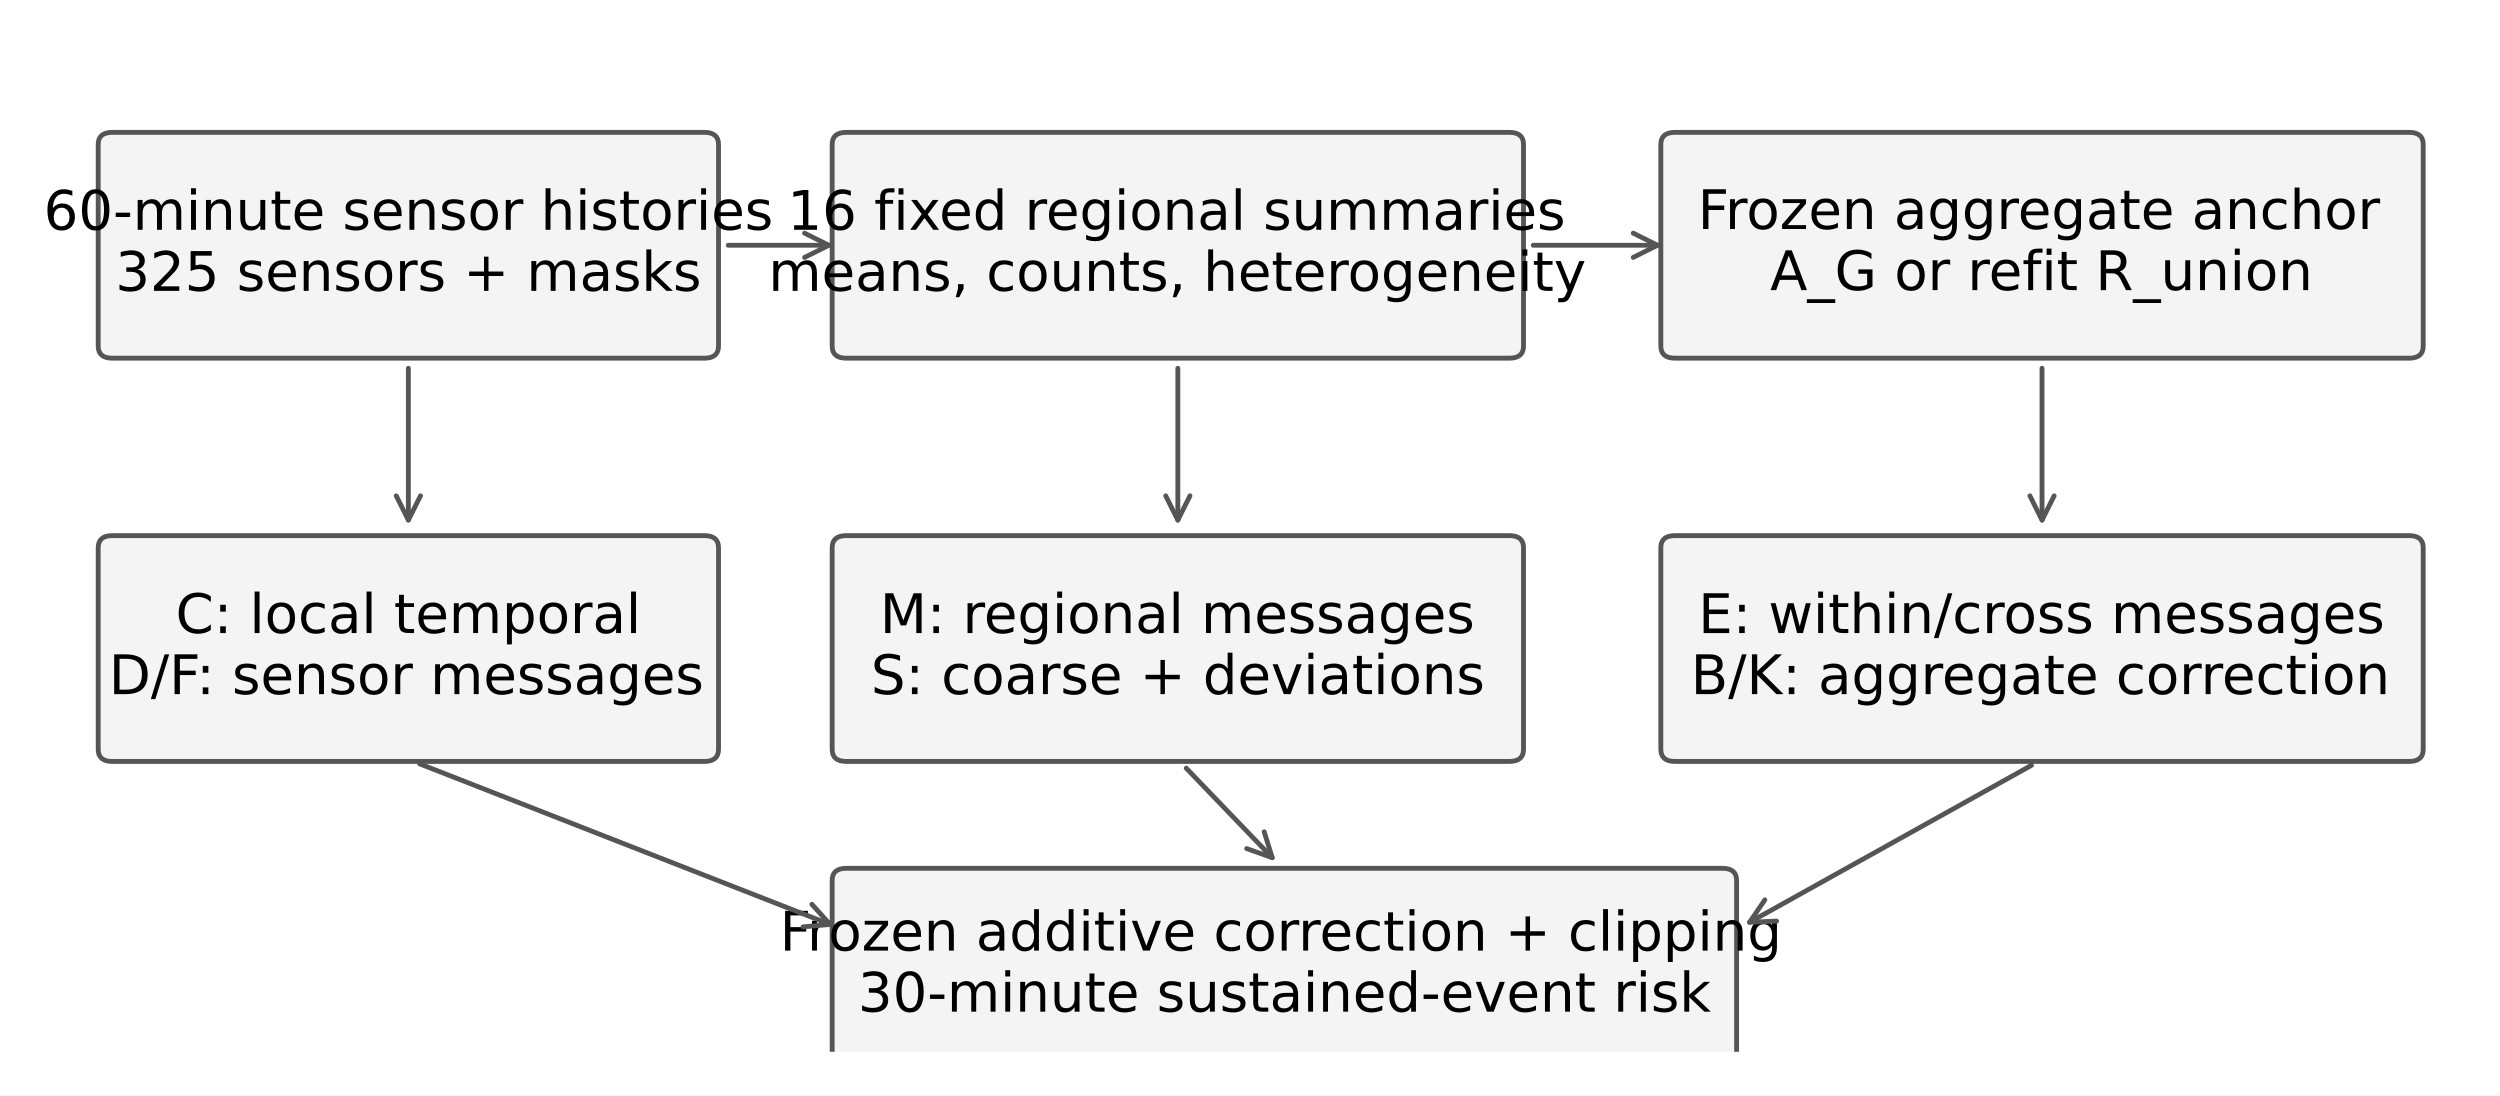
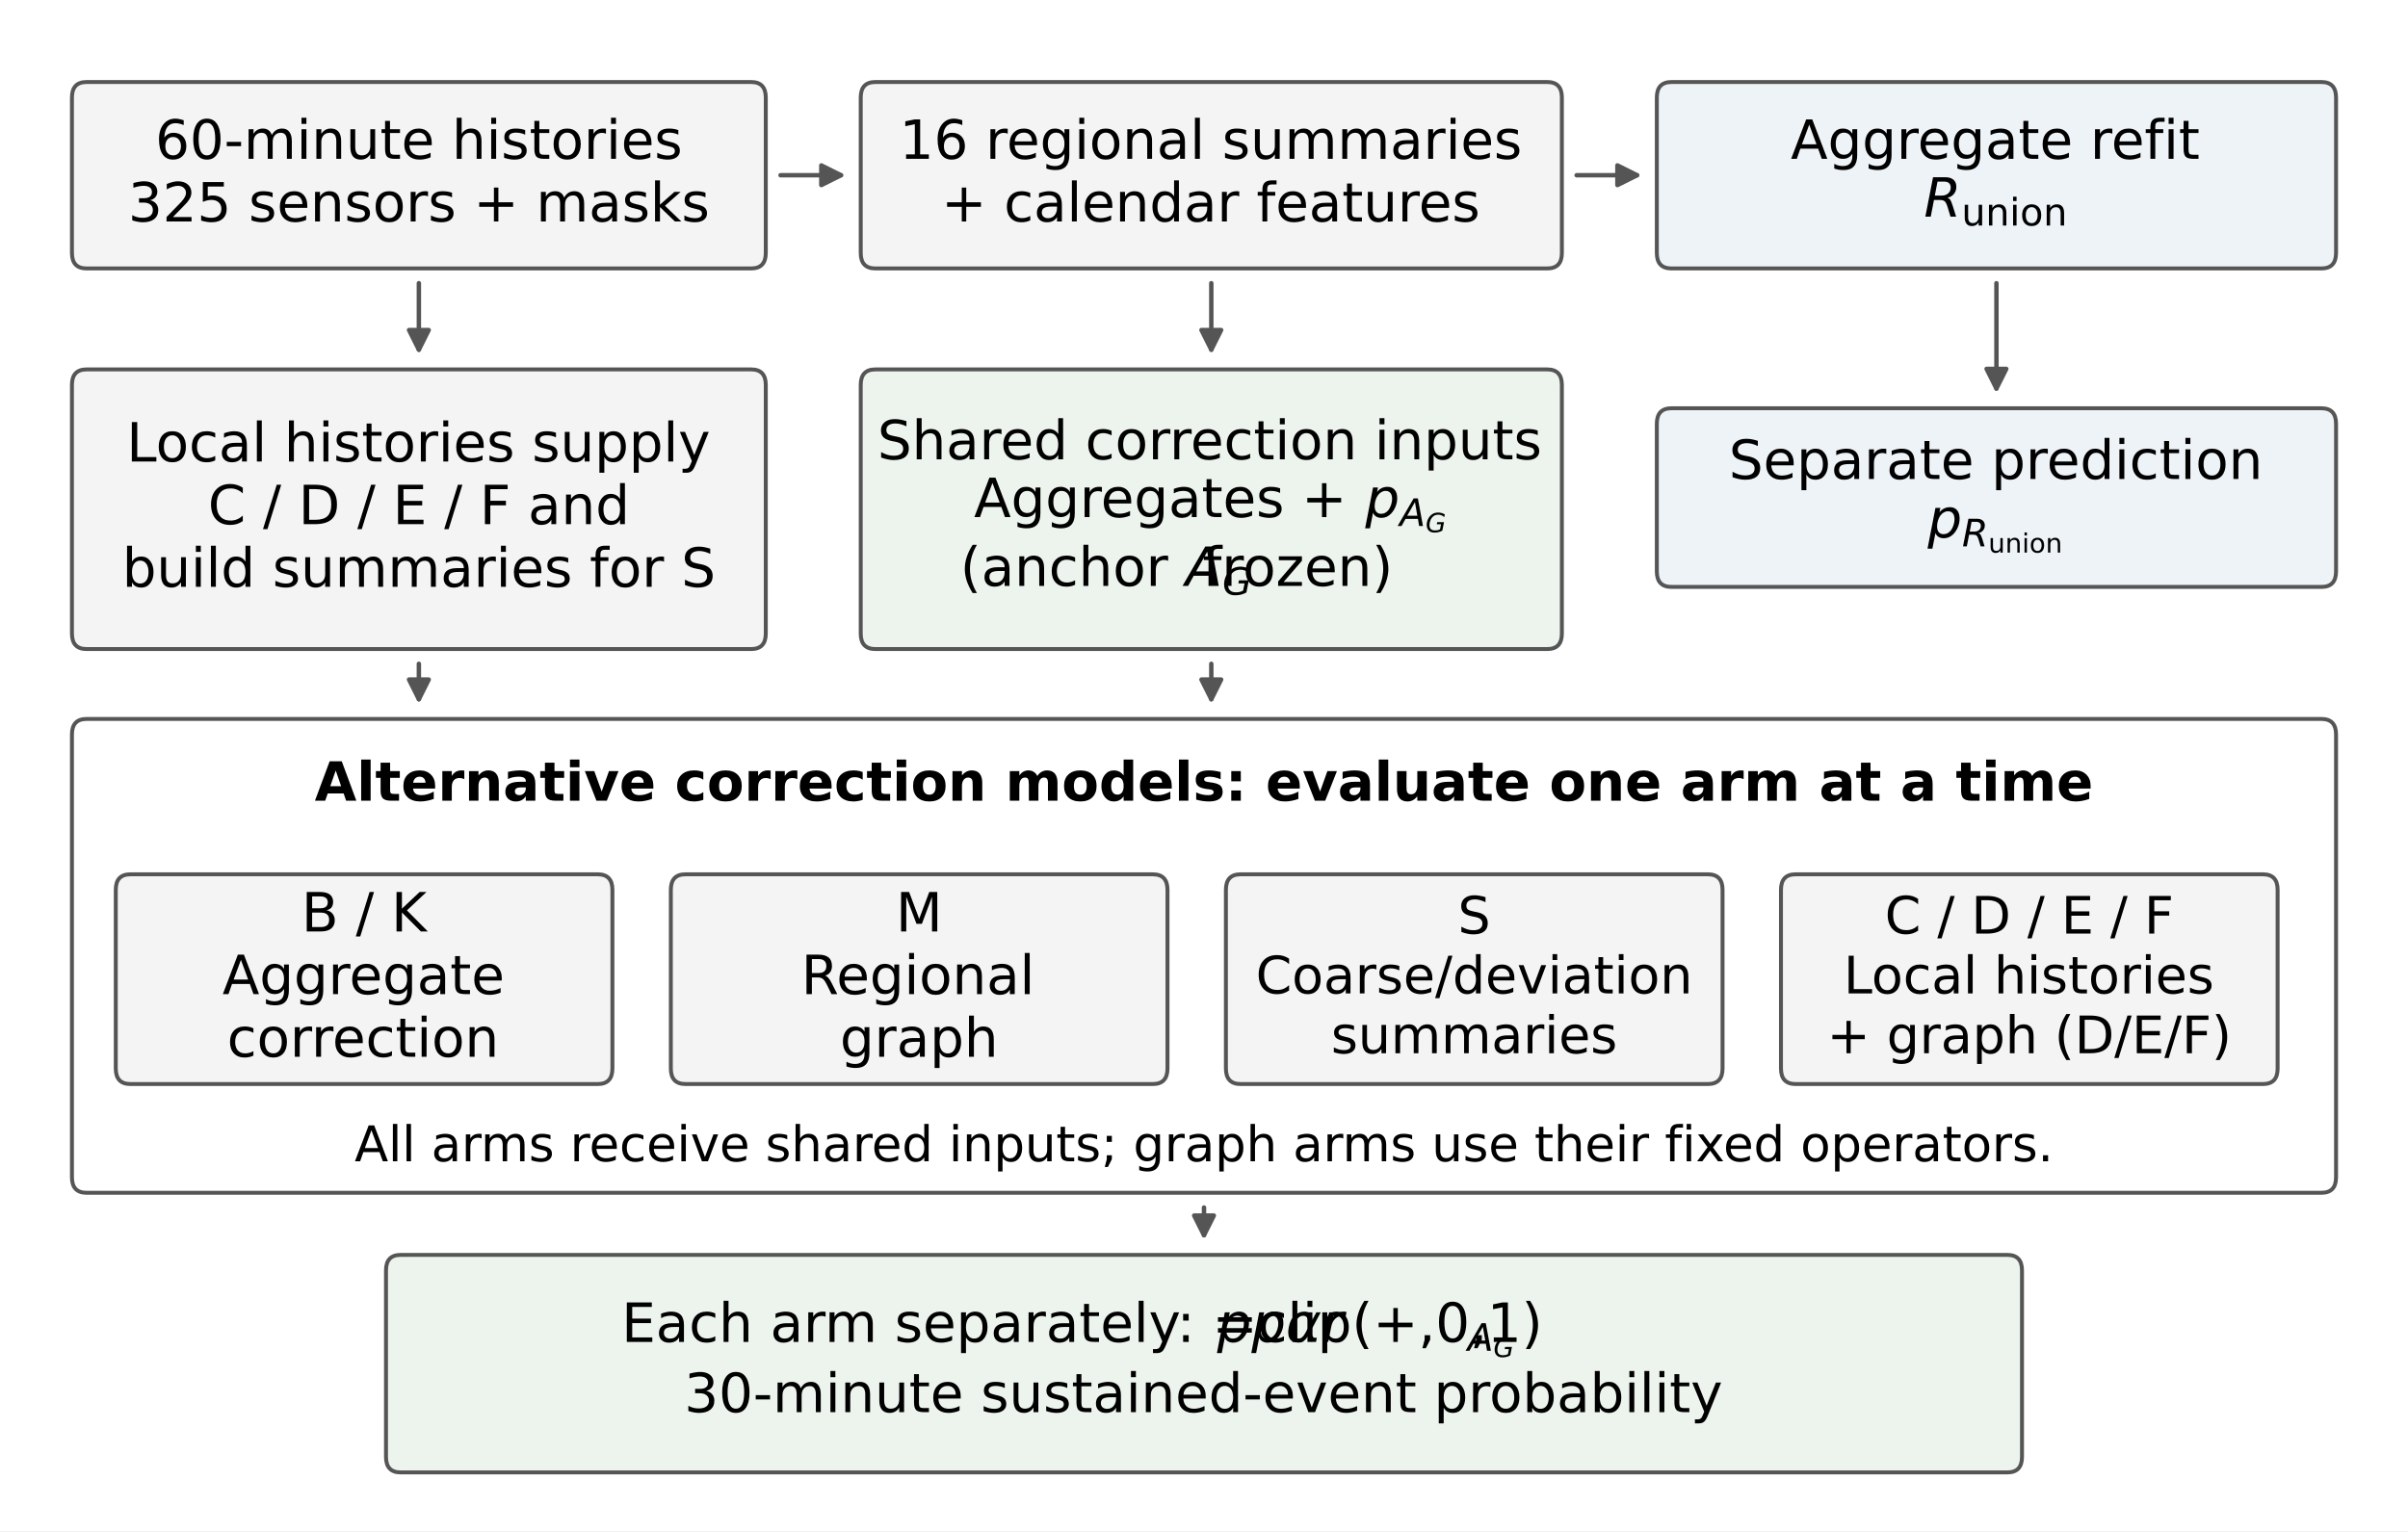
- <svg xmlns="http://www.w3.org/2000/svg" height="180.72pt" version="1.1" viewBox="0 0 412.439 180.72" width="412.439pt">
+ <svg xmlns="http://www.w3.org/2000/svg" height="311.22pt" version="1.1" viewBox="0 0 489.312 311.22" width="489.312pt">
  <defs>
    <style type="text/css">
*{stroke-linecap:butt;stroke-linejoin:round;}
  </style>
  </defs>
  <g id="figure_1">
    <g id="patch_1">
-       <path d="M 0 180.72 L 412.439 180.72 L 412.439 0 L 0 0 z " style="fill:#ffffff;" />
+       <path d="M 0 311.22 L 489.312 311.22 L 489.312 0 L 0 0 z " style="fill:#ffffff;" />
    </g>
    <g id="axes_1">
      <g id="patch_2">
-         <path clip-path="url(#p612718afa0)" d="M 18.545 59.092 L 116.195 59.092 Q 118.539 59.092 118.539 57.096 L 118.539 23.832 Q 118.539 21.836 116.195 21.836 L 18.545 21.836 Q 16.201 21.836 16.201 23.832 L 16.201 57.096 Q 16.201 59.092 18.545 59.092 z " style="fill:#f4f4f4;stroke:#555555;stroke-linejoin:miter;stroke-width:0.8;" />
+         <path clip-path="url(#pb5ce0e71b6)" d="M 17.589 54.565 L 152.642 54.565 Q 155.61 54.565 155.61 51.407 L 155.61 19.831 Q 155.61 16.673 152.642 16.673 L 17.589 16.673 Q 14.62 16.673 14.62 19.831 L 14.62 51.407 Q 14.62 54.565 17.589 54.565 z " style="fill:#f4f4f4;stroke:#555555;stroke-linejoin:miter;stroke-width:0.8;" />
      </g>
      <g id="patch_3">
-         <path clip-path="url(#p612718afa0)" d="M 139.631 59.092 L 248.999 59.092 Q 251.343 59.092 251.343 57.096 L 251.343 23.832 Q 251.343 21.836 248.999 21.836 L 139.631 21.836 Q 137.287 21.836 137.287 23.832 L 137.287 57.096 Q 137.287 59.092 139.631 59.092 z " style="fill:#f4f4f4;stroke:#555555;stroke-linejoin:miter;stroke-width:0.8;" />
+         <path clip-path="url(#pb5ce0e71b6)" d="M 177.871 54.565 L 314.409 54.565 Q 317.377 54.565 317.377 51.407 L 317.377 19.831 Q 317.377 16.673 314.409 16.673 L 177.871 16.673 Q 174.903 16.673 174.903 19.831 L 174.903 51.407 Q 174.903 54.565 177.871 54.565 z " style="fill:#f4f4f4;stroke:#555555;stroke-linejoin:miter;stroke-width:0.8;" />
      </g>
      <g id="patch_4">
-         <path clip-path="url(#p612718afa0)" d="M 276.341 59.092 L 397.427 59.092 Q 399.771 59.092 399.771 57.096 L 399.771 23.832 Q 399.771 21.836 397.427 21.836 L 276.341 21.836 Q 273.997 21.836 273.997 23.832 L 273.997 57.096 Q 273.997 59.092 276.341 59.092 z " style="fill:#f4f4f4;stroke:#555555;stroke-linejoin:miter;stroke-width:0.8;" />
+         <path clip-path="url(#pb5ce0e71b6)" d="M 339.638 54.565 L 471.723 54.565 Q 474.692 54.565 474.692 51.407 L 474.692 19.831 Q 474.692 16.673 471.723 16.673 L 339.638 16.673 Q 336.67 16.673 336.67 19.831 L 336.67 51.407 Q 336.67 54.565 339.638 54.565 z " style="fill:#eef3f8;stroke:#555555;stroke-linejoin:miter;stroke-width:0.8;" />
      </g>
      <g id="patch_5">
-         <path clip-path="url(#p612718afa0)" d="M 18.545 125.62 L 116.195 125.62 Q 118.539 125.62 118.539 123.624 L 118.539 90.36 Q 118.539 88.364 116.195 88.364 L 18.545 88.364 Q 16.201 88.364 16.201 90.36 L 16.201 123.624 Q 16.201 125.62 18.545 125.62 z " style="fill:#f4f4f4;stroke:#555555;stroke-linejoin:miter;stroke-width:0.8;" />
+         <path clip-path="url(#pb5ce0e71b6)" d="M 17.589 131.928 L 152.642 131.928 Q 155.61 131.928 155.61 128.77 L 155.61 78.247 Q 155.61 75.09 152.642 75.09 L 17.589 75.09 Q 14.62 75.09 14.62 78.247 L 14.62 128.77 Q 14.62 131.928 17.589 131.928 z " style="fill:#f4f4f4;stroke:#555555;stroke-linejoin:miter;stroke-width:0.8;" />
      </g>
      <g id="patch_6">
-         <path clip-path="url(#p612718afa0)" d="M 139.631 125.62 L 248.999 125.62 Q 251.343 125.62 251.343 123.624 L 251.343 90.36 Q 251.343 88.364 248.999 88.364 L 139.631 88.364 Q 137.287 88.364 137.287 90.36 L 137.287 123.624 Q 137.287 125.62 139.631 125.62 z " style="fill:#f4f4f4;stroke:#555555;stroke-linejoin:miter;stroke-width:0.8;" />
+         <path clip-path="url(#pb5ce0e71b6)" d="M 177.871 131.928 L 314.409 131.928 Q 317.377 131.928 317.377 128.77 L 317.377 78.247 Q 317.377 75.09 314.409 75.09 L 177.871 75.09 Q 174.903 75.09 174.903 78.247 L 174.903 128.77 Q 174.903 131.928 177.871 131.928 z " style="fill:#edf4ee;stroke:#555555;stroke-linejoin:miter;stroke-width:0.8;" />
      </g>
      <g id="patch_7">
-         <path clip-path="url(#p612718afa0)" d="M 276.341 125.62 L 397.427 125.62 Q 399.771 125.62 399.771 123.624 L 399.771 90.36 Q 399.771 88.364 397.427 88.364 L 276.341 88.364 Q 273.997 88.364 273.997 90.36 L 273.997 123.624 Q 273.997 125.62 276.341 125.62 z " style="fill:#f4f4f4;stroke:#555555;stroke-linejoin:miter;stroke-width:0.8;" />
+         <path clip-path="url(#pb5ce0e71b6)" d="M 339.638 119.297 L 471.723 119.297 Q 474.692 119.297 474.692 116.139 L 474.692 86.141 Q 474.692 82.984 471.723 82.984 L 339.638 82.984 Q 336.67 82.984 336.67 86.141 L 336.67 116.139 Q 336.67 119.297 339.638 119.297 z " style="fill:#eef3f8;stroke:#555555;stroke-linejoin:miter;stroke-width:0.8;" />
      </g>
      <g id="patch_8">
-         <path clip-path="url(#p612718afa0)" d="M 139.631 175.516 L 284.153 175.516 Q 286.497 175.516 286.497 173.52 L 286.497 145.246 Q 286.497 143.25 284.153 143.25 L 139.631 143.25 Q 137.287 143.25 137.287 145.246 L 137.287 173.52 Q 137.287 175.516 139.631 175.516 z " style="fill:#f4f4f4;stroke:#555555;stroke-linejoin:miter;stroke-width:0.8;" />
+         <path clip-path="url(#pb5ce0e71b6)" d="M 17.589 242.446 L 471.723 242.446 Q 474.692 242.446 474.692 239.288 L 474.692 149.295 Q 474.692 146.137 471.723 146.137 L 17.589 146.137 Q 14.62 146.137 14.62 149.295 L 14.62 239.288 Q 14.62 242.446 17.589 242.446 z " style="fill:#ffffff;stroke:#555555;stroke-linejoin:miter;stroke-width:0.8;" />
+       </g>
+       <g id="patch_9">
+         <path clip-path="url(#pb5ce0e71b6)" d="M 26.493 220.342 L 121.476 220.342 Q 124.444 220.342 124.444 217.184 L 124.444 180.871 Q 124.444 177.714 121.476 177.714 L 26.493 177.714 Q 23.525 177.714 23.525 180.871 L 23.525 217.184 Q 23.525 220.342 26.493 220.342 z " style="fill:#f4f4f4;stroke:#555555;stroke-linejoin:miter;stroke-width:0.8;" />
+       </g>
+       <g id="patch_10">
+         <path clip-path="url(#pb5ce0e71b6)" d="M 139.285 220.342 L 234.267 220.342 Q 237.236 220.342 237.236 217.184 L 237.236 180.871 Q 237.236 177.714 234.267 177.714 L 139.285 177.714 Q 136.317 177.714 136.317 180.871 L 136.317 217.184 Q 136.317 220.342 139.285 220.342 z " style="fill:#f4f4f4;stroke:#555555;stroke-linejoin:miter;stroke-width:0.8;" />
+       </g>
+       <g id="patch_11">
+         <path clip-path="url(#pb5ce0e71b6)" d="M 252.077 220.342 L 347.059 220.342 Q 350.027 220.342 350.027 217.184 L 350.027 180.871 Q 350.027 177.714 347.059 177.714 L 252.077 177.714 Q 249.108 177.714 249.108 180.871 L 249.108 217.184 Q 249.108 220.342 252.077 220.342 z " style="fill:#f4f4f4;stroke:#555555;stroke-linejoin:miter;stroke-width:0.8;" />
+       </g>
+       <g id="patch_12">
+         <path clip-path="url(#pb5ce0e71b6)" d="M 364.868 220.342 L 459.851 220.342 Q 462.819 220.342 462.819 217.184 L 462.819 180.871 Q 462.819 177.714 459.851 177.714 L 364.868 177.714 Q 361.9 177.714 361.9 180.871 L 361.9 217.184 Q 361.9 220.342 364.868 220.342 z " style="fill:#f4f4f4;stroke:#555555;stroke-linejoin:miter;stroke-width:0.8;" />
+       </g>
+       <g id="patch_13">
+         <path clip-path="url(#pb5ce0e71b6)" d="M 81.405 299.284 L 407.907 299.284 Q 410.875 299.284 410.875 296.126 L 410.875 258.234 Q 410.875 255.076 407.907 255.076 L 81.405 255.076 Q 78.437 255.076 78.437 258.234 L 78.437 296.126 Q 78.437 299.284 81.405 299.284 z " style="fill:#edf4ee;stroke:#555555;stroke-linejoin:miter;stroke-width:0.8;" />
      </g>
      <g id="text_1">
-         <text style="font-family:DejaVu Sans;font-size:9px;font-style:normal;font-weight:normal;" transform="translate(7.2 37.90842)">60-minute sensor histories</text>
-         <text style="font-family:DejaVu Sans;font-size:9px;font-style:normal;font-weight:normal;" transform="translate(19.02727 47.98645)">325 sensors + masks</text>
+         <text style="font-family:DejaVu Sans;font-size:11px;font-style:normal;font-weight:normal;" transform="translate(31.54869 32.2865)">60-minute histories</text>
+         <text style="font-family:DejaVu Sans;font-size:11px;font-style:normal;font-weight:normal;" transform="translate(26.02978 45.022)">325 sensors + masks</text>
      </g>
      <g id="text_2">
-         <text style="font-family:DejaVu Sans;font-size:9px;font-style:normal;font-weight:normal;" transform="translate(129.9059 37.90842)">16 fixed regional summaries</text>
-         <text style="font-family:DejaVu Sans;font-size:9px;font-style:normal;font-weight:normal;" transform="translate(126.7685 47.98645)">means, counts, heterogeneity</text>
+         <text style="font-family:DejaVu Sans;font-size:11px;font-style:normal;font-weight:normal;" transform="translate(182.7586 32.2865)">16 regional summaries</text>
+         <text style="font-family:DejaVu Sans;font-size:11px;font-style:normal;font-weight:normal;" transform="translate(191.2785 45.022)">+ calendar features</text>
      </g>
      <g id="text_3">
-         <text style="font-family:DejaVu Sans;font-size:9px;font-style:normal;font-weight:normal;" transform="translate(280.0806 37.78327)">Frozen aggregate anchor</text>
-         <text style="font-family:DejaVu Sans;font-size:9px;font-style:normal;font-weight:normal;" transform="translate(292.0231 47.8613)">A_G or refit R_union</text>
+         <text style="font-family:DejaVu Sans;font-size:11px;font-style:normal;font-weight:normal;" transform="translate(363.8774 32.2865)">Aggregate refit</text>
+         <g transform="translate(390.9409 45.022)">
+           <text>
+             <tspan style="font-family:DejaVu Sans;font-size:11px;font-style:oblique;font-weight:oblique;" x="0" y="-0.984">R</tspan>
+             <tspan style="font-family:DejaVu Sans;font-size:7.7px;font-style:book;font-weight:book;" x="7.643 12.523 17.403 19.543 24.254" y="0.82">union</tspan>
+           </text>
+         </g>
+       </g>
+       <g id="patch_14">
+         <path d="M 158.61 35.619 Q 165.255 35.619 170.894 35.619 " style="fill:none;stroke:#555555;stroke-linecap:round;stroke-width:0.9;" />
+         <path d="M 166.894 33.619 L 170.894 35.619 L 166.894 37.619 L 166.894 33.619 z " style="fill:#555555;stroke:#555555;stroke-linecap:round;stroke-width:0.9;" />
+       </g>
+       <g id="patch_15">
+         <path d="M 320.377 35.619 Q 327.022 35.619 332.661 35.619 " style="fill:none;stroke:#555555;stroke-linecap:round;stroke-width:0.9;" />
+         <path d="M 328.661 33.619 L 332.661 35.619 L 328.661 37.619 L 328.661 33.619 z " style="fill:#555555;stroke:#555555;stroke-linecap:round;stroke-width:0.9;" />
      </g>
      <g id="text_4">
-         <text style="font-family:DejaVu Sans;font-size:9px;font-style:normal;font-weight:normal;" transform="translate(28.98141 104.4364)">C: local temporal</text>
-         <text style="font-family:DejaVu Sans;font-size:9px;font-style:normal;font-weight:normal;" transform="translate(17.94867 114.5145)">D/F: sensor messages</text>
+         <text style="font-family:DejaVu Sans;font-size:11px;font-style:normal;font-weight:normal;" transform="translate(25.71181 93.80842)">Local histories supply</text>
+         <text style="font-family:DejaVu Sans;font-size:11px;font-style:normal;font-weight:normal;" transform="translate(42.25908 106.5439)">C / D / E / F and</text>
+         <text style="font-family:DejaVu Sans;font-size:11px;font-style:normal;font-weight:normal;" transform="translate(24.81806 119.2794)">build summaries for S</text>
      </g>
      <g id="text_5">
-         <text style="font-family:DejaVu Sans;font-size:9px;font-style:normal;font-weight:normal;" transform="translate(145.1503 104.4364)">M: regional messages</text>
-         <text style="font-family:DejaVu Sans;font-size:9px;font-style:normal;font-weight:normal;" transform="translate(143.6716 114.5145)">S: coarse + deviations</text>
+         <text style="font-family:DejaVu Sans;font-size:11px;font-style:normal;font-weight:normal;" transform="translate(178.2967 93.35725)">Shared correction inputs</text>
+         <g transform="translate(197.9051 106.0928)">
+           <text>
+             <tspan style="font-family:DejaVu Sans;font-size:11px;font-style:book;font-weight:book;" x="0 7.525 14.507 21.49 26.012 32.78 39.762 46.503 50.816 57.583 63.314 66.811 76.028" y="-0.984">Aggregates + </tspan>
+             <tspan style="font-family:DejaVu Sans;font-size:11px;font-style:oblique;font-weight:oblique;" x="79.524" y="-0.984">p</tspan>
+             <tspan style="font-family:DejaVu Sans;font-size:7.7px;font-style:oblique;font-weight:oblique;" x="86.507" y="0.82">A</tspan>
+             <tspan style="font-family:DejaVu Sans;font-size:5.39px;font-style:oblique;font-weight:oblique;" x="91.774" y="2.084">G</tspan>
+           </text>
+         </g>
+         <g transform="translate(195.1001 119.7306)">
+           <text>
+             <tspan style="font-family:DejaVu Sans;font-size:11px;font-style:book;font-weight:book;" x="0 4.292 11.032 18.004 24.052 31.023 37.753 42.276 59.565 63.061 66.934 71.456 78.186 83.96 90.728 97.7" y="-0.641">(anchor  frozen)</tspan>
+             <tspan style="font-family:DejaVu Sans;font-size:11px;font-style:oblique;font-weight:oblique;" x="45.772" y="-0.641">A</tspan>
+             <tspan style="font-family:DejaVu Sans;font-size:7.7px;font-style:oblique;font-weight:oblique;" x="53.297" y="1.164">G</tspan>
+           </text>
+         </g>
      </g>
      <g id="text_6">
-         <text style="font-family:DejaVu Sans;font-size:9px;font-style:normal;font-weight:normal;" transform="translate(280.167 104.4364)">E: within/cross messages</text>
-         <text style="font-family:DejaVu Sans;font-size:9px;font-style:normal;font-weight:normal;" transform="translate(278.9288 114.5145)">B/K: aggregate correction</text>
+         <text style="font-family:DejaVu Sans;font-size:11px;font-style:normal;font-weight:normal;" transform="translate(351.3091 97.35676)">Separate prediction</text>
+         <g transform="translate(391.7108 110.0923)">
+           <text>
+             <tspan style="font-family:DejaVu Sans;font-size:11px;font-style:oblique;font-weight:oblique;" x="0" y="-0.844">p</tspan>
+             <tspan style="font-family:DejaVu Sans;font-size:7.7px;font-style:oblique;font-weight:oblique;" x="6.982" y="0.961">R</tspan>
+             <tspan style="font-family:DejaVu Sans;font-size:5.39px;font-style:book;font-weight:book;" x="12.333 15.749 19.165 20.662 23.96" y="2.224">union</tspan>
+           </text>
+         </g>
+       </g>
+       <g id="patch_16">
+         <path d="M 85.115 57.564 Q 85.115 64.827 85.115 71.084 " style="fill:none;stroke:#555555;stroke-linecap:round;stroke-width:0.9;" />
+         <path d="M 87.115 67.084 L 85.115 71.084 L 83.115 67.084 L 87.115 67.084 z " style="fill:#555555;stroke:#555555;stroke-linecap:round;stroke-width:0.9;" />
+       </g>
+       <g id="patch_17">
+         <path d="M 246.14 57.564 Q 246.14 64.827 246.14 71.084 " style="fill:none;stroke:#555555;stroke-linecap:round;stroke-width:0.9;" />
+         <path d="M 248.14 67.084 L 246.14 71.084 L 244.14 67.084 L 248.14 67.084 z " style="fill:#555555;stroke:#555555;stroke-linecap:round;stroke-width:0.9;" />
+       </g>
+       <g id="patch_18">
+         <path d="M 405.681 57.566 Q 405.681 68.775 405.681 78.977 " style="fill:none;stroke:#555555;stroke-linecap:round;stroke-width:0.9;" />
+         <path d="M 407.681 74.977 L 405.681 78.977 L 403.681 74.977 L 407.681 74.977 z " style="fill:#555555;stroke:#555555;stroke-linecap:round;stroke-width:0.9;" />
      </g>
      <g id="text_7">
-         <text style="font-family:DejaVu Sans;font-size:9px;font-style:normal;font-weight:normal;" transform="translate(128.6293 156.8272)">Frozen additive correction + clipping</text>
-         <text style="font-family:DejaVu Sans;font-size:9px;font-style:normal;font-weight:normal;" transform="translate(141.5309 166.9053)">30-minute sustained-event risk</text>
+         <text style="font-family:DejaVu Sans;font-size:11px;font-style:normal;font-weight:bold;text-anchor:middle;" transform="rotate(-0, 244.656, 162.7503)" x="244.656" y="162.75">Alternative correction models: evaluate one arm at a time</text>
      </g>
-       <g id="patch_9">
-         <path d="M 120.149 40.464 Q 128.889 40.464 136.734 40.464 " style="fill:none;stroke:#555555;stroke-linecap:round;stroke-width:0.8;" />
-         <path d="M 132.734 38.464 L 136.734 40.464 L 132.734 42.464 " style="fill:none;stroke:#555555;stroke-linecap:round;stroke-width:0.8;" />
+       <g id="patch_19">
+         <path d="M 85.115 134.928 Q 85.115 139.032 85.115 142.129 " style="fill:none;stroke:#555555;stroke-linecap:round;stroke-width:0.9;" />
+         <path d="M 87.115 138.129 L 85.115 142.129 L 83.115 138.129 L 87.115 138.129 z " style="fill:#555555;stroke:#555555;stroke-linecap:round;stroke-width:0.9;" />
      </g>
-       <g id="patch_10">
-         <path d="M 252.951 40.464 Q 263.645 40.464 273.445 40.464 " style="fill:none;stroke:#555555;stroke-linecap:round;stroke-width:0.8;" />
-         <path d="M 269.445 38.464 L 273.445 40.464 L 269.445 42.464 " style="fill:none;stroke:#555555;stroke-linecap:round;stroke-width:0.8;" />
+       <g id="patch_20">
+         <path d="M 246.14 134.928 Q 246.14 139.032 246.14 142.129 " style="fill:none;stroke:#555555;stroke-linecap:round;stroke-width:0.9;" />
+         <path d="M 248.14 138.129 L 246.14 142.129 L 244.14 138.129 L 248.14 138.129 z " style="fill:#555555;stroke:#555555;stroke-linecap:round;stroke-width:0.9;" />
      </g>
-       <g id="patch_11">
-         <path d="M 67.37 60.758 Q 67.37 73.727 67.37 85.8 " style="fill:none;stroke:#555555;stroke-linecap:round;stroke-width:0.8;" />
-         <path d="M 69.37 81.8 L 67.37 85.8 L 65.37 81.8 " style="fill:none;stroke:#555555;stroke-linecap:round;stroke-width:0.8;" />
+       <g id="text_8">
+         <text style="font-family:DejaVu Sans;font-size:11px;font-style:normal;font-weight:normal;" transform="translate(61.25544 189.3276)">B / K</text>
+         <text style="font-family:DejaVu Sans;font-size:11px;font-style:normal;font-weight:normal;" transform="translate(45.19286 202.0631)">Aggregate</text>
+         <text style="font-family:DejaVu Sans;font-size:11px;font-style:normal;font-weight:normal;" transform="translate(46.13216 214.7986)">correction</text>
      </g>
-       <g id="patch_12">
-         <path d="M 194.315 60.758 Q 194.315 73.727 194.315 85.8 " style="fill:none;stroke:#555555;stroke-linecap:round;stroke-width:0.8;" />
-         <path d="M 196.315 81.8 L 194.315 85.8 L 192.315 81.8 " style="fill:none;stroke:#555555;stroke-linecap:round;stroke-width:0.8;" />
+       <g id="text_9">
+         <text style="font-family:DejaVu Sans;font-size:11px;font-style:normal;font-weight:normal;" transform="translate(182.0306 189.3276)">M</text>
+         <text style="font-family:DejaVu Sans;font-size:11px;font-style:normal;font-weight:normal;" transform="translate(162.8047 202.0631)">Regional</text>
+         <text style="font-family:DejaVu Sans;font-size:11px;font-style:normal;font-weight:normal;" transform="translate(170.6757 214.7986)">graph</text>
      </g>
-       <g id="patch_13">
-         <path d="M 336.884 60.758 Q 336.884 73.727 336.884 85.8 " style="fill:none;stroke:#555555;stroke-linecap:round;stroke-width:0.8;" />
-         <path d="M 338.884 81.8 L 336.884 85.8 L 334.884 81.8 " style="fill:none;stroke:#555555;stroke-linecap:round;stroke-width:0.8;" />
+       <g id="text_10">
+         <text style="font-family:DejaVu Sans;font-size:10.5px;font-style:normal;font-weight:normal;" transform="translate(296.2348 189.7685)">S</text>
+         <text style="font-family:DejaVu Sans;font-size:10.5px;font-style:normal;font-weight:normal;" transform="translate(255.1773 201.9252)">Coarse/deviation</text>
+         <text style="font-family:DejaVu Sans;font-size:10.5px;font-style:normal;font-weight:normal;" transform="translate(270.4786 214.0818)">summaries</text>
      </g>
-       <g id="patch_14">
-         <path d="M 69.236 126.017 Q 103.503 139.425 136.938 152.508 " style="fill:none;stroke:#555555;stroke-linecap:round;stroke-width:0.8;" />
-         <path d="M 133.941 149.188 L 136.938 152.508 L 132.484 152.913 " style="fill:none;stroke:#555555;stroke-linecap:round;stroke-width:0.8;" />
+       <g id="text_11">
+         <text style="font-family:DejaVu Sans;font-size:10.5px;font-style:normal;font-weight:normal;" transform="translate(382.997 189.7685)">C / D / E / F</text>
+         <text style="font-family:DejaVu Sans;font-size:10.5px;font-style:normal;font-weight:normal;" transform="translate(374.6184 201.9252)">Local histories</text>
+         <text style="font-family:DejaVu Sans;font-size:10.5px;font-style:normal;font-weight:normal;" transform="translate(371.2411 214.0818)">+ graph (D/E/F)</text>
      </g>
-       <g id="patch_15">
-         <path d="M 195.699 126.728 Q 203.103 134.434 209.887 141.495 " style="fill:none;stroke:#555555;stroke-linecap:round;stroke-width:0.8;" />
-         <path d="M 208.558 137.225 L 209.887 141.495 L 205.673 139.996 " style="fill:none;stroke:#555555;stroke-linecap:round;stroke-width:0.8;" />
+       <g id="text_12">
+         <text style="font-family:DejaVu Sans;font-size:10px;font-style:normal;font-weight:normal;text-anchor:middle;" transform="rotate(-0, 244.656, 236.0478)" x="244.656" y="236.048">All arms receive shared inputs; graph arms use their fixed operators.</text>
      </g>
-       <g id="patch_16">
-         <path d="M 335.139 126.259 Q 311.495 139.424 288.632 152.155 " style="fill:none;stroke:#555555;stroke-linecap:round;stroke-width:0.8;" />
-         <path d="M 293.1 151.956 L 288.632 152.155 L 291.154 148.462 " style="fill:none;stroke:#555555;stroke-linecap:round;stroke-width:0.8;" />
+       <g id="text_13">
+         <g transform="translate(126.296 273.3971)">
+           <text>
+             <tspan style="font-family:DejaVu Sans;font-size:11px;font-style:book;font-weight:book;" x="0 6.95 13.691 19.739 26.71 30.207 36.948 41.47 52.186 55.682 61.413 68.181 75.163 81.904 86.426 93.167 97.48 104.248 107.304 113.813 117.52 130.142 141.501 147.549 150.605 153.662 160.644 184.017 207.15 212.789 219.788 225.428 232.426" y="-0.641">Each arm separately: =clip(+,0,1)</tspan>
+             <tspan style="font-family:DejaVu Sans;font-size:11px;font-style:oblique;font-weight:oblique;" x="121.016 164.936 195.376 202.627" y="-0.641">ppαr</tspan>
+             <tspan style="font-family:DejaVu Sans;font-size:7.7px;font-style:oblique;font-weight:oblique;" x="171.918" y="1.164">A</tspan>
+             <tspan style="font-family:DejaVu Sans;font-size:5.39px;font-style:oblique;font-weight:oblique;" x="177.185" y="2.427">G</tspan>
+           </text>
+         </g>
+         <text style="font-family:DejaVu Sans;font-size:11px;font-style:normal;font-weight:normal;" transform="translate(139.0328 287.035)">30-minute sustained-event probability</text>
+       </g>
+       <g id="patch_21">
+         <path d="M 244.656 245.446 Q 244.656 248.763 244.656 251.075 " style="fill:none;stroke:#555555;stroke-linecap:round;stroke-width:0.9;" />
+         <path d="M 246.656 247.075 L 244.656 251.075 L 242.656 247.075 L 246.656 247.075 z " style="fill:#555555;stroke:#555555;stroke-linecap:round;stroke-width:0.9;" />
      </g>
    </g>
  </g>
  <defs>
-     <clipPath id="p612718afa0">
-       <rect height="166.32" width="390.6" x="14.639" y="7.2" />
+     <clipPath id="pb5ce0e71b6">
+       <rect height="296.82" width="474.912" x="7.2" y="7.2" />
    </clipPath>
  </defs>
</svg>
